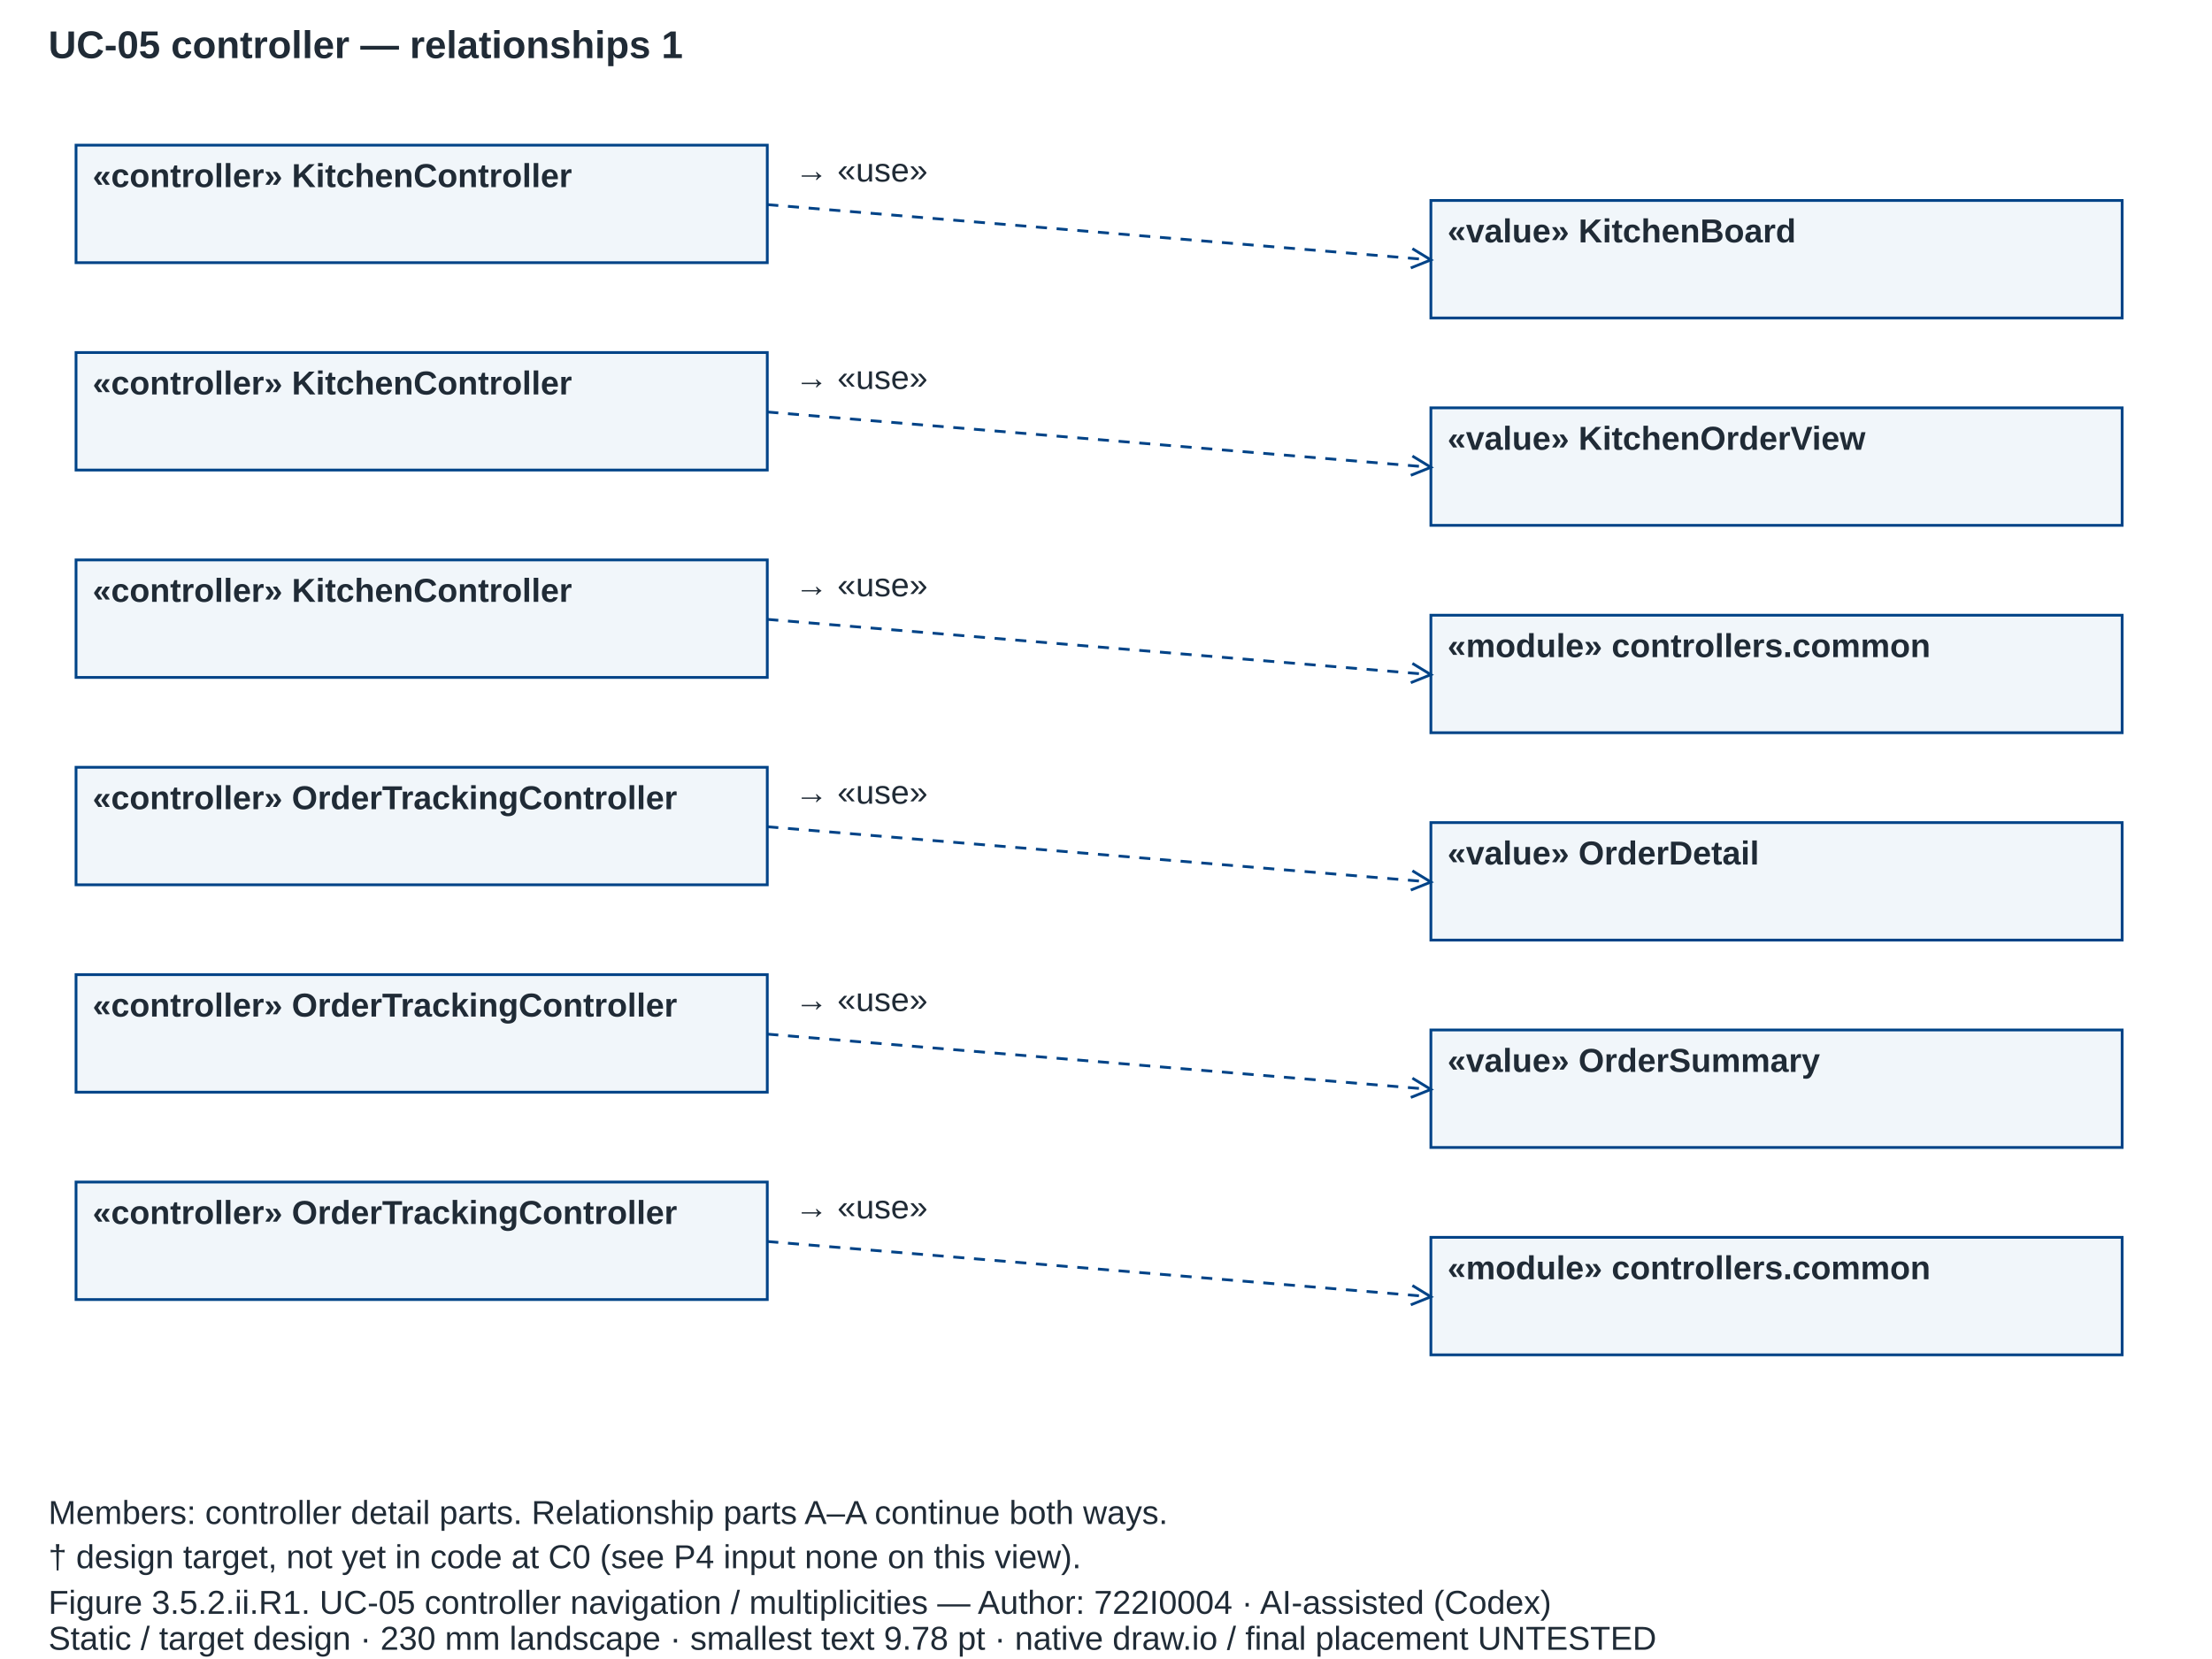
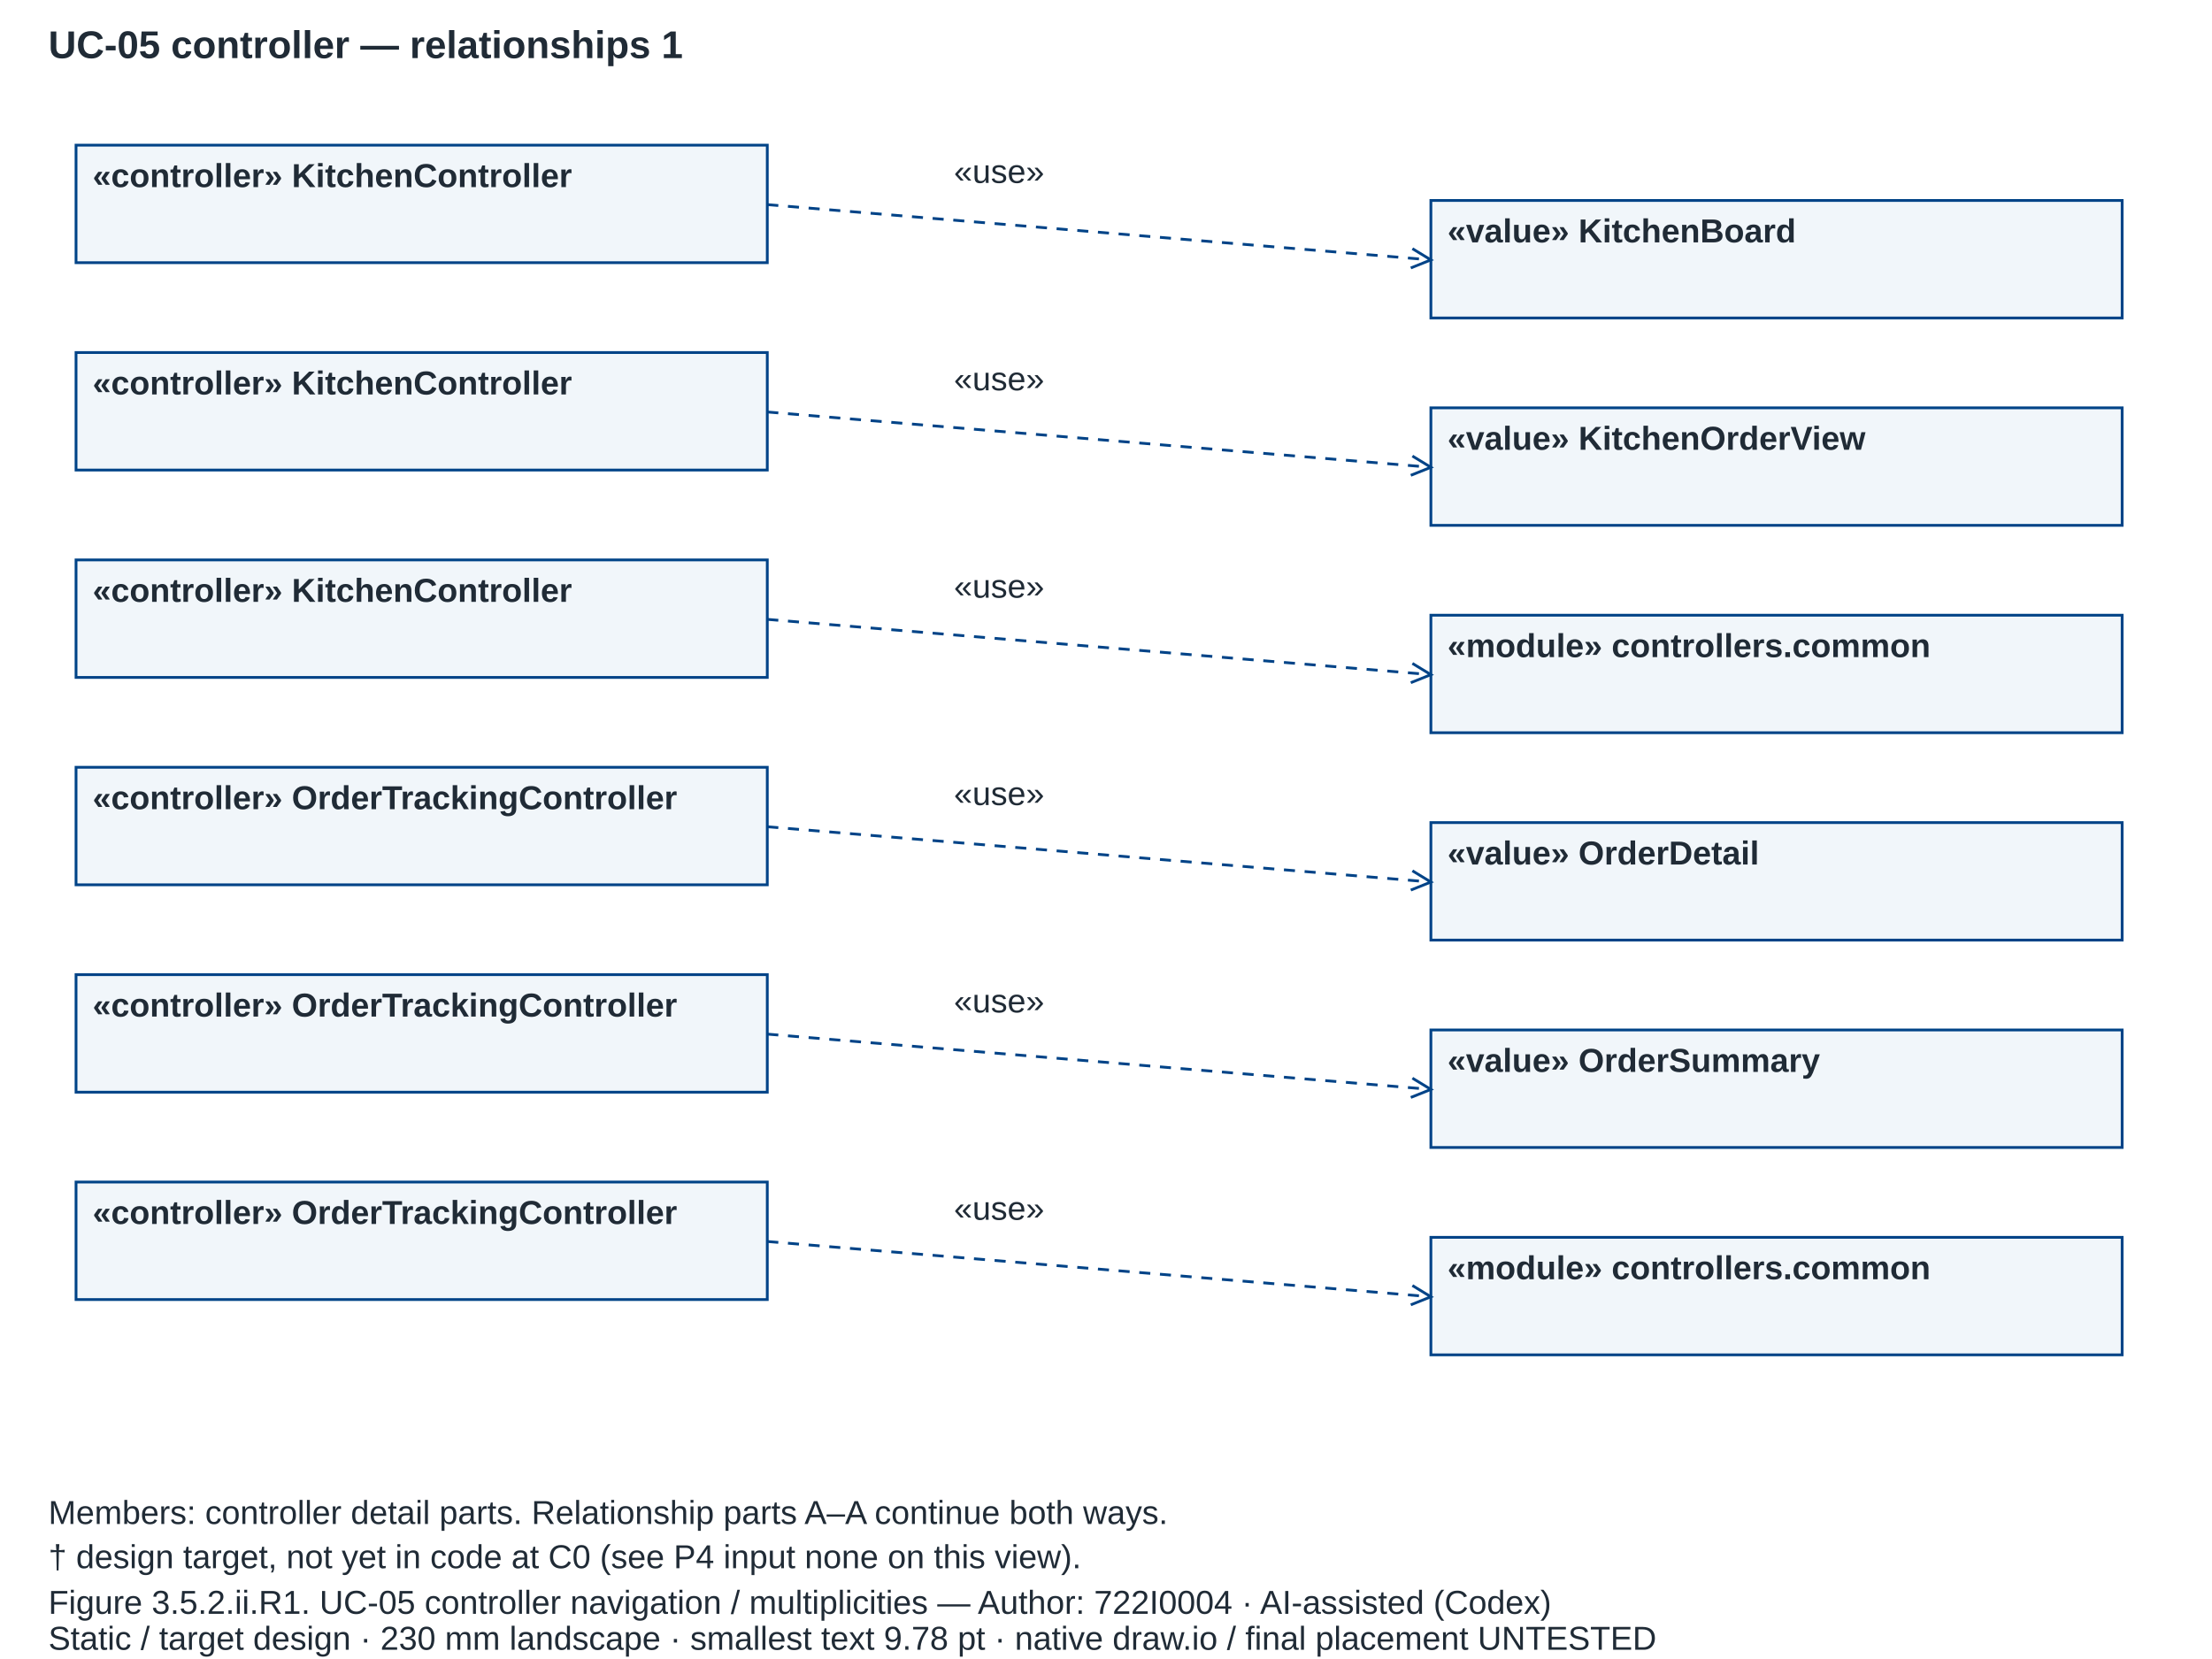
<svg xmlns="http://www.w3.org/2000/svg" width="1600" height="1200" viewBox="0 0 1600 1200">
  <rect width="100%" height="100%" fill="white" />
  <text x="35" y="42.04" font-family="Arial" font-size="28" font-weight="bold" fill="#202B36">UC-05 controller — relationships 1</text>
  <rect x="55" y="105" width="500" height="85" fill="#F1F6FA" stroke="#004387" stroke-width="2" />
  <text x="67" y="135.32" font-family="Arial" font-size="24" font-weight="bold" fill="#202B36">«controller» KitchenController</text>
  <rect x="1035" y="145" width="500" height="85" fill="#F1F6FA" stroke="#004387" stroke-width="2" />
  <text x="1047" y="175.32" font-family="Arial" font-size="24" font-weight="bold" fill="#202B36">«value» KitchenBoard</text>
  <rect x="55" y="255" width="500" height="85" fill="#F1F6FA" stroke="#004387" stroke-width="2" />
  <text x="67" y="285.32" font-family="Arial" font-size="24" font-weight="bold" fill="#202B36">«controller» KitchenController</text>
  <rect x="1035" y="295" width="500" height="85" fill="#F1F6FA" stroke="#004387" stroke-width="2" />
  <text x="1047" y="325.32" font-family="Arial" font-size="24" font-weight="bold" fill="#202B36">«value» KitchenOrderView</text>
  <rect x="55" y="405" width="500" height="85" fill="#F1F6FA" stroke="#004387" stroke-width="2" />
  <text x="67" y="435.32" font-family="Arial" font-size="24" font-weight="bold" fill="#202B36">«controller» KitchenController</text>
  <rect x="1035" y="445" width="500" height="85" fill="#F1F6FA" stroke="#004387" stroke-width="2" />
  <text x="1047" y="475.32" font-family="Arial" font-size="24" font-weight="bold" fill="#202B36">«module» controllers.common</text>
  <rect x="55" y="555" width="500" height="85" fill="#F1F6FA" stroke="#004387" stroke-width="2" />
  <text x="67" y="585.32" font-family="Arial" font-size="24" font-weight="bold" fill="#202B36">«controller» OrderTrackingController</text>
  <rect x="1035" y="595" width="500" height="85" fill="#F1F6FA" stroke="#004387" stroke-width="2" />
  <text x="1047" y="625.32" font-family="Arial" font-size="24" font-weight="bold" fill="#202B36">«value» OrderDetail</text>
  <rect x="55" y="705" width="500" height="85" fill="#F1F6FA" stroke="#004387" stroke-width="2" />
  <text x="67" y="735.32" font-family="Arial" font-size="24" font-weight="bold" fill="#202B36">«controller» OrderTrackingController</text>
  <rect x="1035" y="745" width="500" height="85" fill="#F1F6FA" stroke="#004387" stroke-width="2" />
  <text x="1047" y="775.32" font-family="Arial" font-size="24" font-weight="bold" fill="#202B36">«value» OrderSummary</text>
  <rect x="55" y="855" width="500" height="85" fill="#F1F6FA" stroke="#004387" stroke-width="2" />
  <text x="67" y="885.32" font-family="Arial" font-size="24" font-weight="bold" fill="#202B36">«controller» OrderTrackingController</text>
  <rect x="1035" y="895" width="500" height="85" fill="#F1F6FA" stroke="#004387" stroke-width="2" />
  <text x="1047" y="925.32" font-family="Arial" font-size="24" font-weight="bold" fill="#202B36">«module» controllers.common</text>
  <polyline points="555,148 1035,188" fill="none" stroke="#004387" stroke-width="2" stroke-dasharray="8 7" />
  <polyline points="1020.467,193.813 1035,188 1021.63,179.862" fill="none" stroke="#004387" stroke-width="2" />
-   <text x="575" y="131.32" font-family="Arial" font-size="24" font-weight="normal" fill="#202B36">→ «use»</text>
+   <text x="690" y="132.32" font-family="Arial" font-size="24" font-weight="normal" fill="#202B36">«use»</text>
  <polyline points="555,298 1035,338" fill="none" stroke="#004387" stroke-width="2" stroke-dasharray="8 7" />
  <polyline points="1020.467,343.813 1035,338 1021.63,329.862" fill="none" stroke="#004387" stroke-width="2" />
-   <text x="575" y="281.32" font-family="Arial" font-size="24" font-weight="normal" fill="#202B36">→ «use»</text>
+   <text x="690" y="282.32" font-family="Arial" font-size="24" font-weight="normal" fill="#202B36">«use»</text>
  <polyline points="555,448 1035,488" fill="none" stroke="#004387" stroke-width="2" stroke-dasharray="8 7" />
  <polyline points="1020.467,493.813 1035,488 1021.63,479.862" fill="none" stroke="#004387" stroke-width="2" />
-   <text x="575" y="431.32" font-family="Arial" font-size="24" font-weight="normal" fill="#202B36">→ «use»</text>
+   <text x="690" y="432.32" font-family="Arial" font-size="24" font-weight="normal" fill="#202B36">«use»</text>
  <polyline points="555,598 1035,638" fill="none" stroke="#004387" stroke-width="2" stroke-dasharray="8 7" />
  <polyline points="1020.467,643.813 1035,638 1021.63,629.862" fill="none" stroke="#004387" stroke-width="2" />
-   <text x="575" y="581.32" font-family="Arial" font-size="24" font-weight="normal" fill="#202B36">→ «use»</text>
+   <text x="690" y="582.32" font-family="Arial" font-size="24" font-weight="normal" fill="#202B36">«use»</text>
  <polyline points="555,748 1035,788" fill="none" stroke="#004387" stroke-width="2" stroke-dasharray="8 7" />
  <polyline points="1020.467,793.813 1035,788 1021.63,779.862" fill="none" stroke="#004387" stroke-width="2" />
-   <text x="575" y="731.32" font-family="Arial" font-size="24" font-weight="normal" fill="#202B36">→ «use»</text>
+   <text x="690" y="732.32" font-family="Arial" font-size="24" font-weight="normal" fill="#202B36">«use»</text>
  <polyline points="555,898 1035,938" fill="none" stroke="#004387" stroke-width="2" stroke-dasharray="8 7" />
  <polyline points="1020.467,943.813 1035,938 1021.63,929.862" fill="none" stroke="#004387" stroke-width="2" />
-   <text x="575" y="881.32" font-family="Arial" font-size="24" font-weight="normal" fill="#202B36">→ «use»</text>
+   <text x="690" y="882.32" font-family="Arial" font-size="24" font-weight="normal" fill="#202B36">«use»</text>
  <text x="35" y="1102.32" font-family="Arial" font-size="24" font-weight="normal" fill="#202B36">Members: controller detail parts. Relationship parts A–A continue both ways.</text>
  <text x="35" y="1134.32" font-family="Arial" font-size="24" font-weight="normal" fill="#202B36">† design target, not yet in code at C0 (see P4 input none on this view).</text>
  <text x="35" y="1167.32" font-family="Arial" font-size="24" font-weight="normal" fill="#202B36">Figure 3.5.2.ii.R1. UC-05 controller navigation / multiplicities — Author: 722I0004 · AI-assisted (Codex)</text>
  <text x="35" y="1193.32" font-family="Arial" font-size="24" font-weight="normal" fill="#202B36">Static / target design · 230 mm landscape · smallest text 9.78 pt · native draw.io / final placement UNTESTED</text>
</svg>
